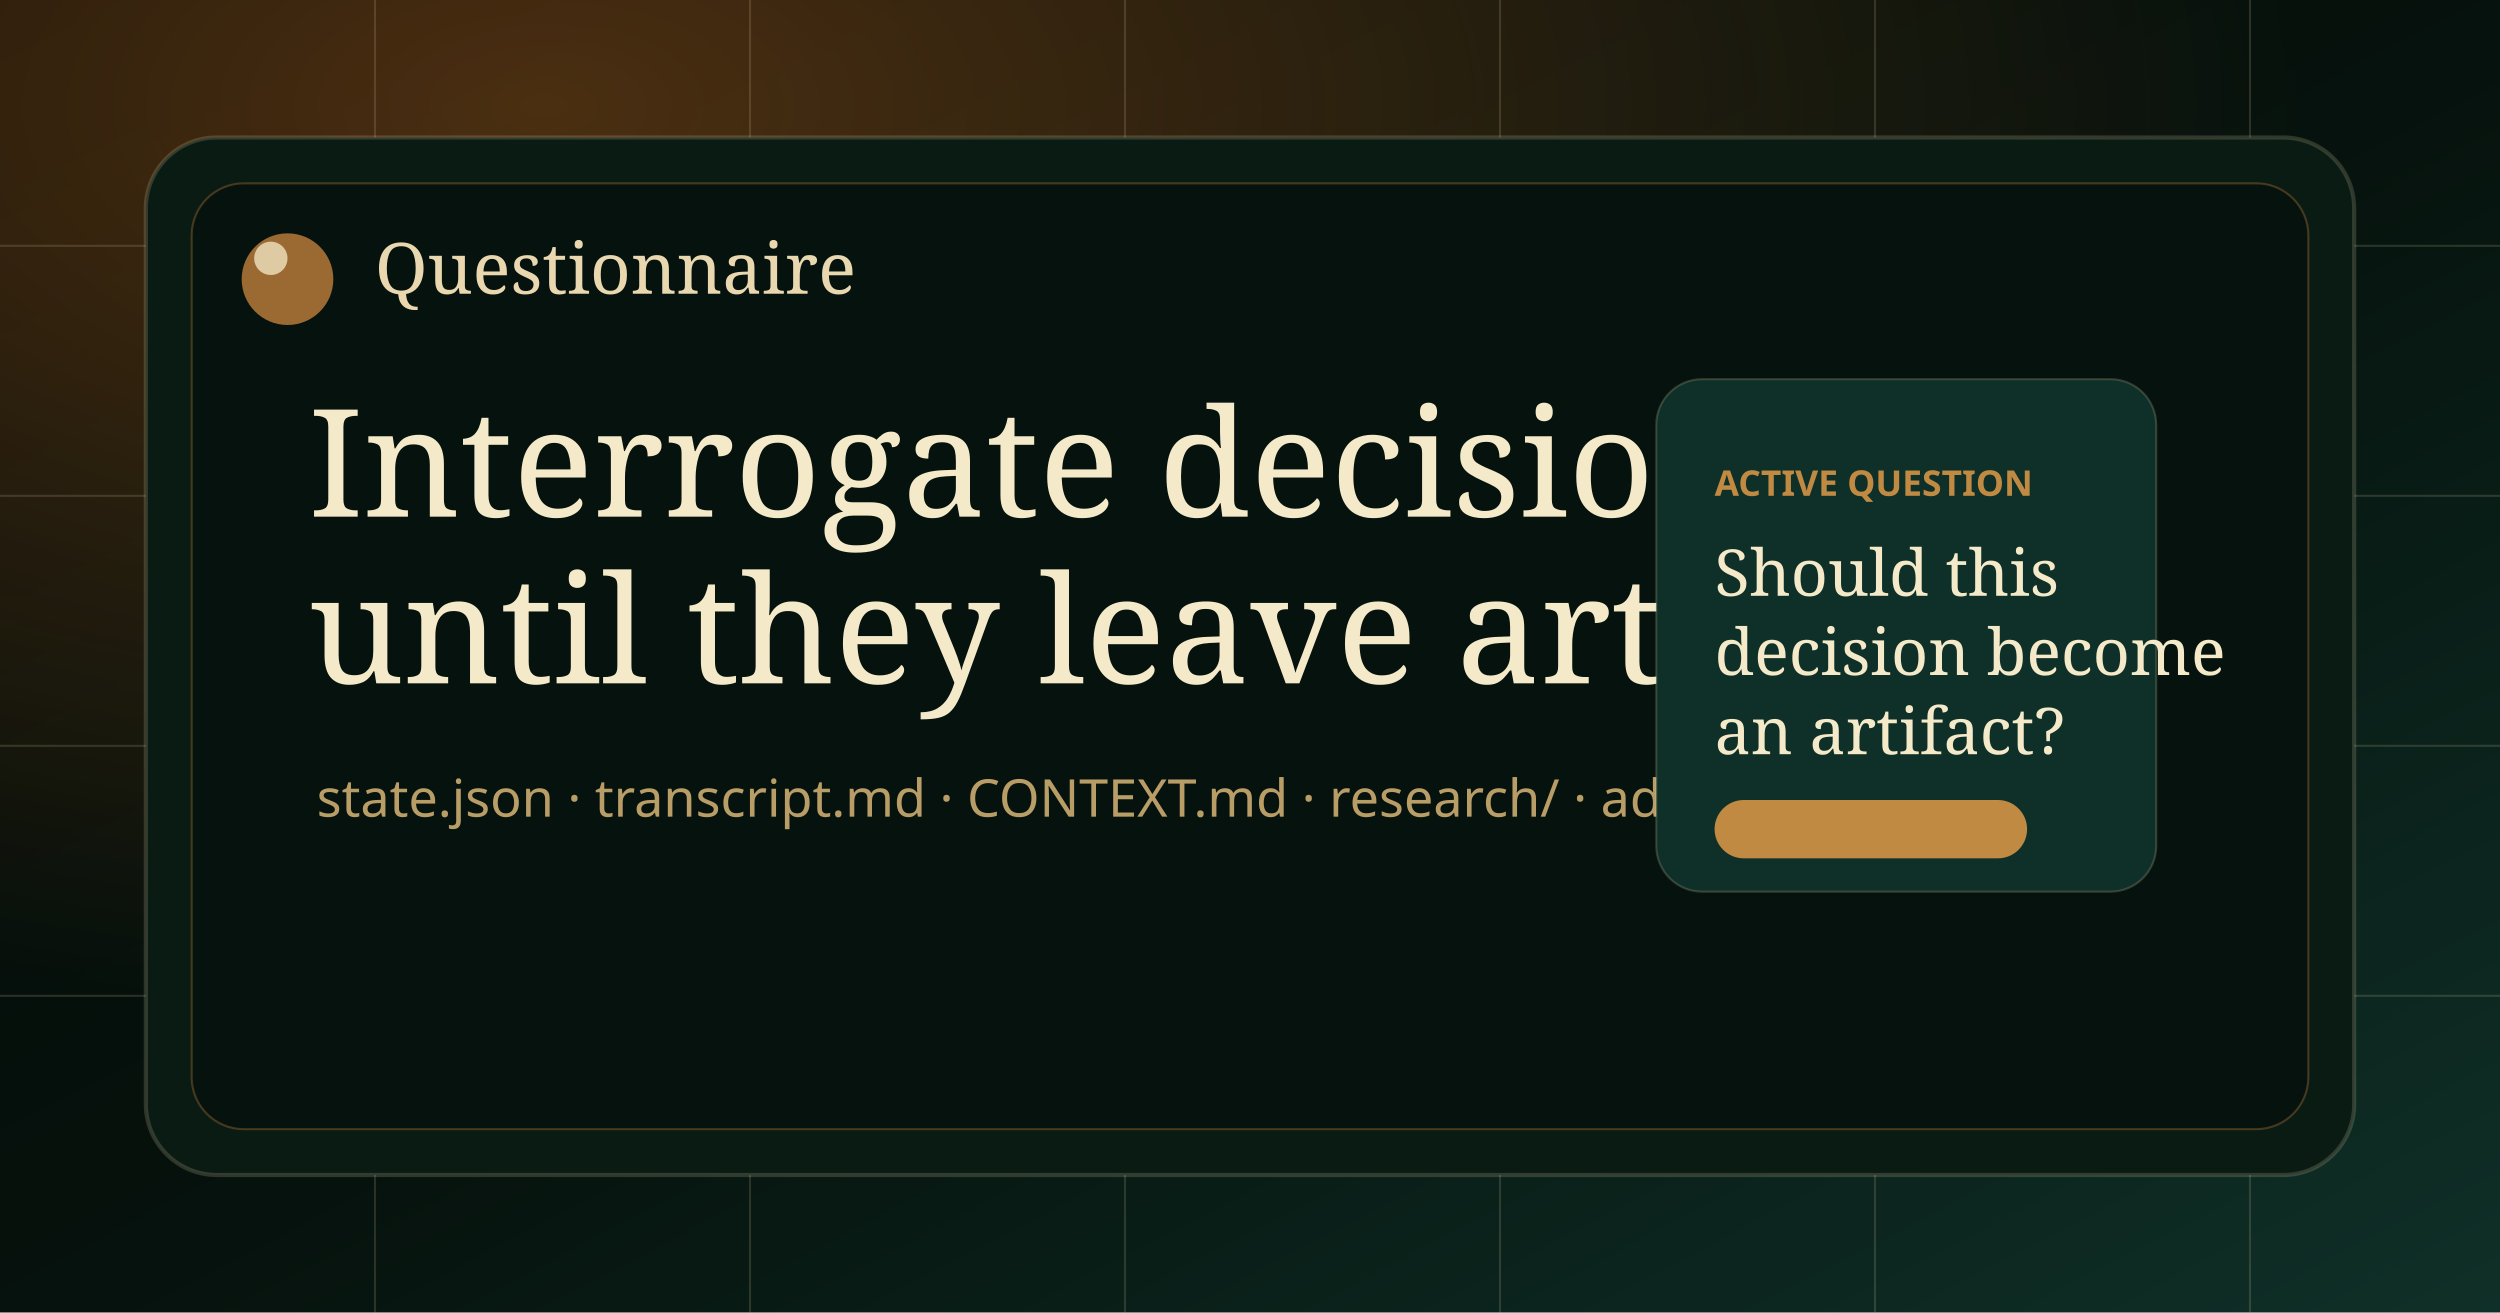
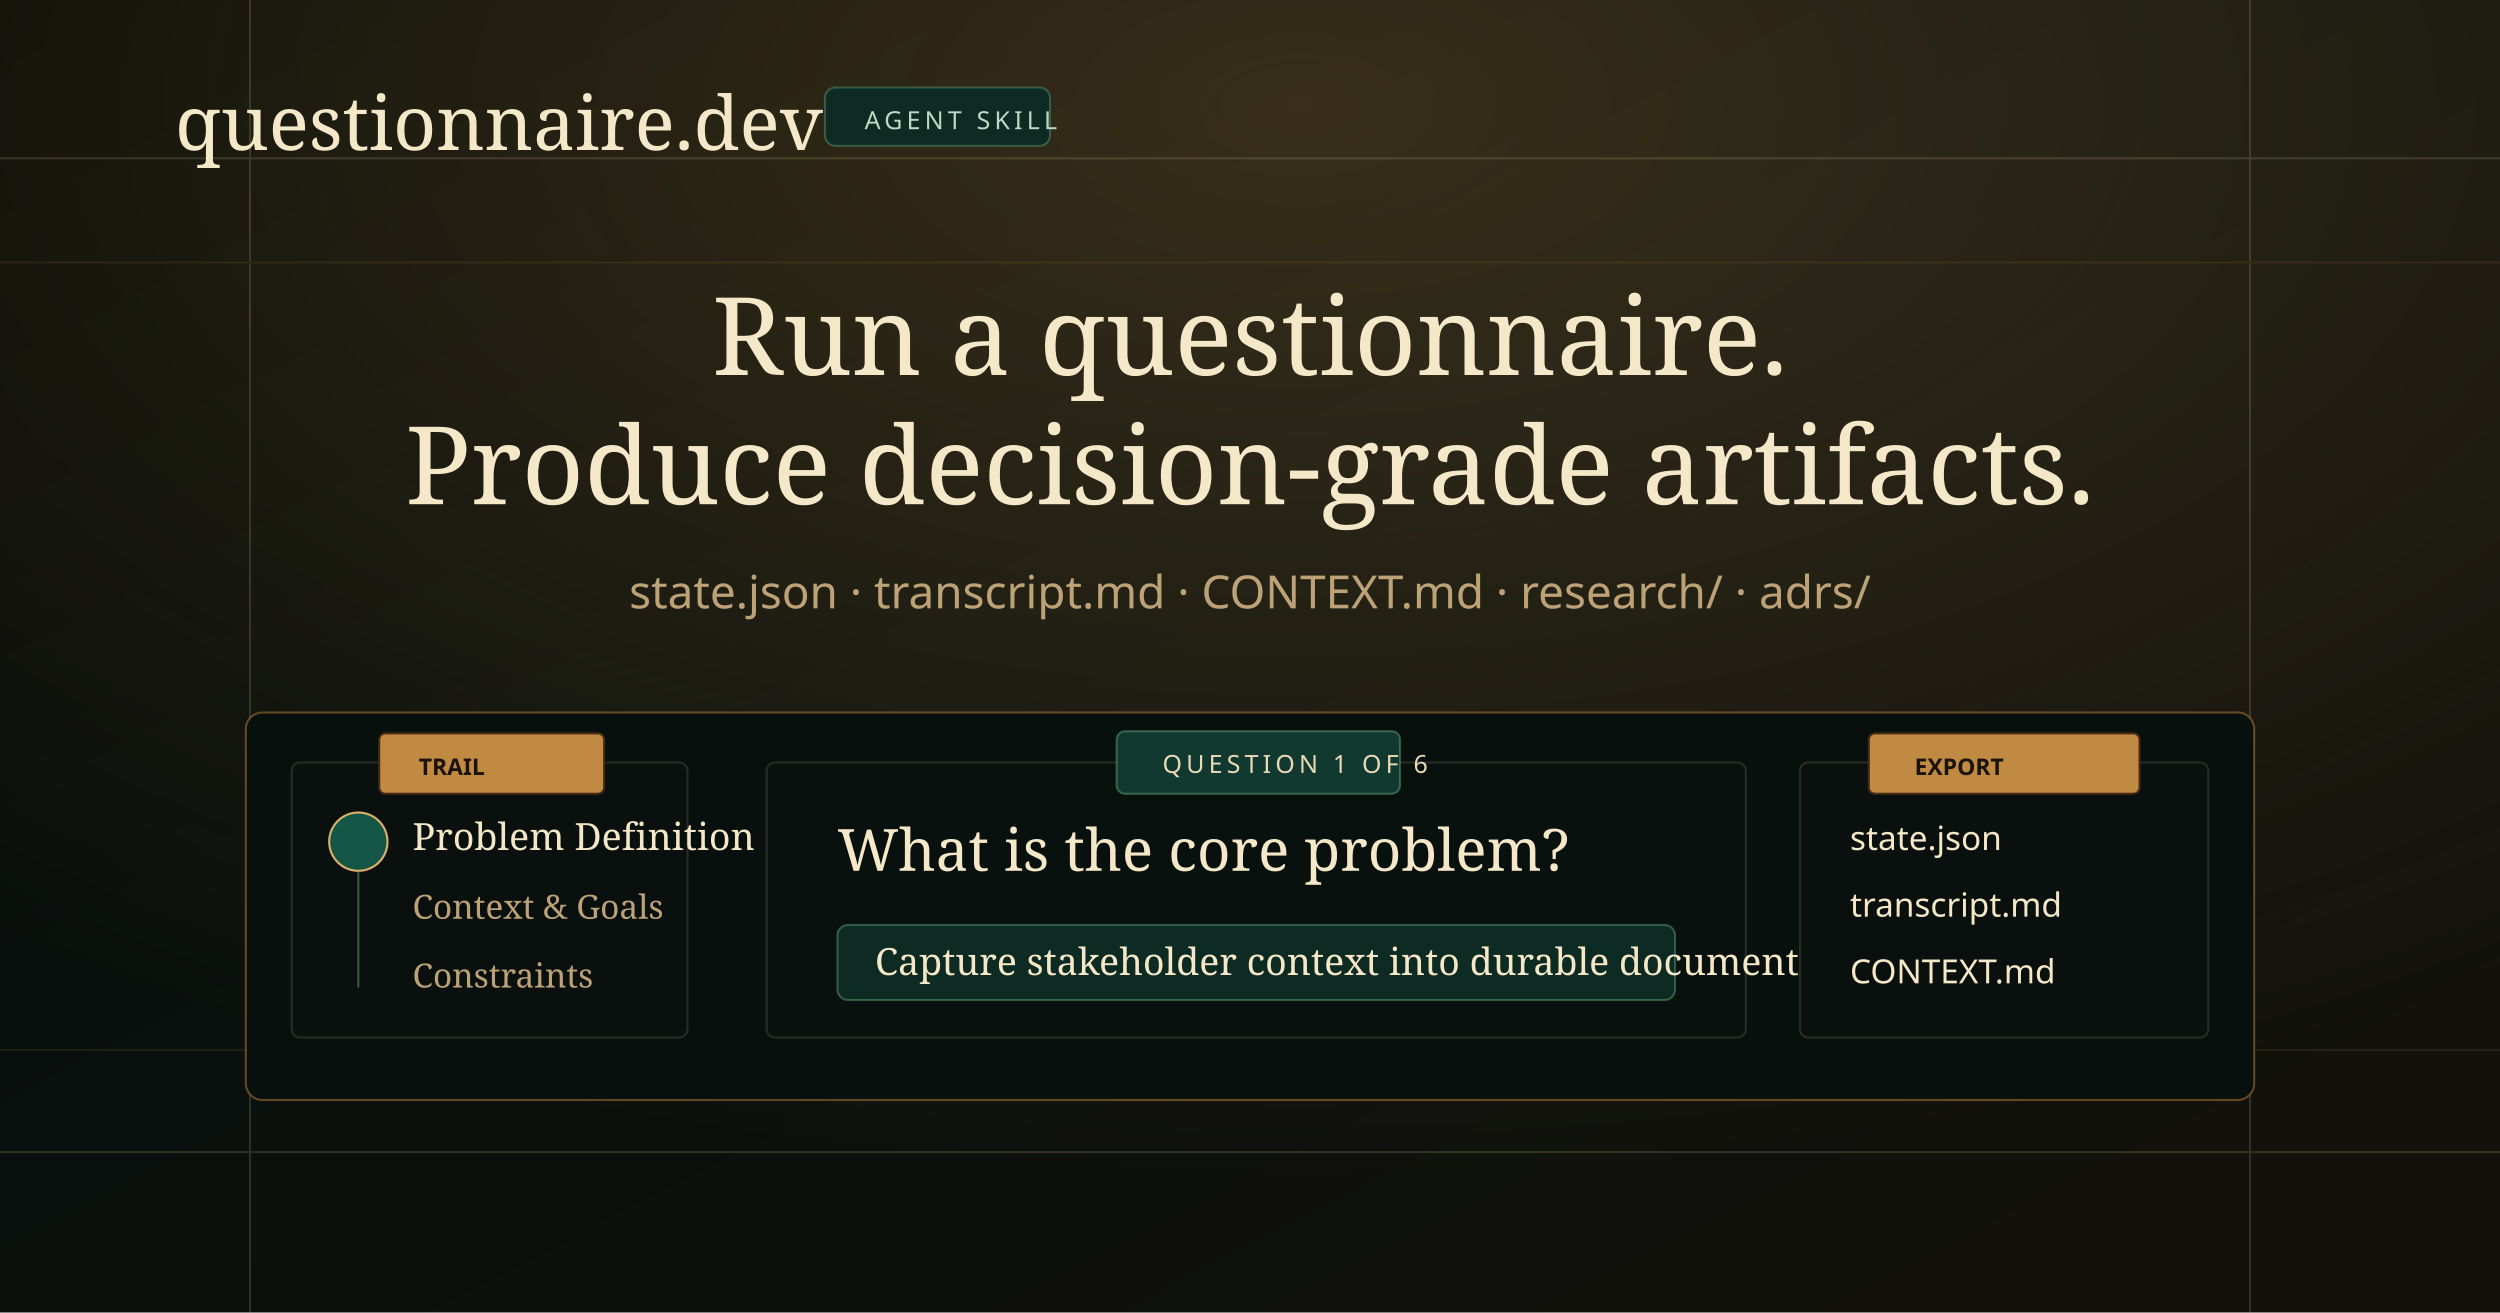
- <svg xmlns="http://www.w3.org/2000/svg" width="1200" height="630" viewBox="0 0 1200 630" role="img" aria-label="Questionnaire Agent Skill social preview">
+ <svg xmlns="http://www.w3.org/2000/svg" width="1200" height="630" viewBox="0 0 1200 630" role="img" aria-label="Questionnaire.dev live run social preview">
  <defs>
    <linearGradient id="bg" x1="0" x2="1" y1="0" y2="1">
      <stop offset="0" stop-color="#030806" />
-       <stop offset=".52" stop-color="#06120d" />
-       <stop offset="1" stop-color="#0f3028" />
+       <stop offset=".45" stop-color="#0a100d" />
+       <stop offset="1" stop-color="#14110c" />
    </linearGradient>
-     <radialGradient id="glow" cx=".22" cy=".08" r=".7">
-       <stop offset="0" stop-color="#e07a24" stop-opacity=".32" />
-       <stop offset="1" stop-color="#e07a24" stop-opacity="0" />
+     <radialGradient id="glow" cx=".52" cy=".08" r=".82">
+       <stop offset="0" stop-color="#c08a43" stop-opacity=".26" />
+       <stop offset="1" stop-color="#c08a43" stop-opacity="0" />
    </radialGradient>
  </defs>
  <rect width="1200" height="630" fill="url(#bg)" />
  <rect width="1200" height="630" fill="url(#glow)" />
  <g opacity=".16">
-     <path d="M0 118h1200M0 238h1200M0 358h1200M0 478h1200" stroke="#e9d8af" />
-     <path d="M180 0v630M360 0v630M540 0v630M720 0v630M900 0v630M1080 0v630" stroke="#e9d8af" />
+     <path d="M0 76h1200M0 553h1200M120 0v630M1080 0v630" stroke="#e9d8af" />
+     <path d="M0 126h1200M0 504h1200" stroke="#9b6a32" />
  </g>
-   <g transform="translate(70 66)">
-     <rect width="1060" height="498" rx="34" fill="#0a1b14" stroke="#e9d8af" stroke-opacity=".18" stroke-width="2" />
-     <rect x="22" y="22" width="1016" height="454" rx="25" fill="#06120d" stroke="#9b6a32" stroke-opacity=".42" />
-     <circle cx="68" cy="68" r="22" fill="#9b6a32" />
-     <circle cx="60" cy="58" r="8" fill="#f4e9c8" opacity=".75" />
-     <text x="110" y="75" fill="#e9d8af" font-family="Georgia, serif" font-size="34">Questionnaire</text>
-     <text x="78" y="182" fill="#f4e9c8" font-family="Georgia, serif" font-size="72">Interrogate decisions</text>
-     <text x="78" y="262" fill="#f4e9c8" font-family="Georgia, serif" font-size="72">until they leave artifacts.</text>
-     <text x="82" y="326" fill="#b99d67" font-family="Aptos, Segoe UI, sans-serif" font-size="25">state.json · transcript.md · CONTEXT.md · research/ · adrs/</text>
-     <g transform="translate(725 116)">
-       <rect width="240" height="246" rx="22" fill="#0f3028" stroke="#e9d8af" stroke-opacity=".2" />
-       <text x="28" y="56" fill="#c08a43" font-family="Aptos, Segoe UI, sans-serif" font-size="17" font-weight="700">ACTIVE QUESTION</text>
-       <text x="28" y="104" fill="#f4e9c8" font-family="Georgia, serif" font-size="31">Should this</text>
-       <text x="28" y="142" fill="#f4e9c8" font-family="Georgia, serif" font-size="31">decision become</text>
-       <text x="28" y="180" fill="#f4e9c8" font-family="Georgia, serif" font-size="31">an artifact?</text>
-       <rect x="28" y="202" width="150" height="28" rx="14" fill="#c08a43" />
+   <g transform="translate(84 72)">
+     <text x="0" y="0" fill="#f5e8c8" font-family="Georgia, serif" font-size="36">questionnaire.dev</text>
+     <rect x="312" y="-30" width="108" height="28" rx="5" fill="#0d2a23" stroke="#61a376" stroke-opacity=".42" />
+     <text x="331" y="-10" fill="#b9dac3" font-family="Aptos, Segoe UI, sans-serif" font-size="12" letter-spacing="2">AGENT SKILL</text>
+   </g>
+   <text x="600" y="180" fill="#f5e8c8" font-family="Georgia, serif" font-size="52" text-anchor="middle">Run a questionnaire.</text>
+   <text x="600" y="242" fill="#f5e8c8" font-family="Georgia, serif" font-size="52" text-anchor="middle">Produce decision-grade artifacts.</text>
+   <text x="600" y="292" fill="#bca276" font-family="Aptos, Segoe UI, sans-serif" font-size="22" text-anchor="middle">state.json · transcript.md · CONTEXT.md · research/ · adrs/</text>
+   <g transform="translate(118 342)">
+     <rect width="964" height="186" rx="8" fill="#07100d" stroke="#9b6a32" stroke-opacity=".62" />
+     <g transform="translate(22 24)">
+       <rect width="190" height="132" rx="4" fill="#0a100d" stroke="#ead9b6" stroke-opacity=".14" />
+       <rect x="42" y="-14" width="108" height="29" rx="3" fill="#c08a43" stroke="#432914" />
+       <text x="61" y="6" fill="#1b1208" font-family="Aptos, Segoe UI, sans-serif" font-size="11" font-weight="700">TRAIL</text>
+       <circle cx="32" cy="38" r="14" fill="#145747" stroke="#e1b06a" />
+       <path d="M32 52v56" stroke="#61a376" stroke-opacity=".5" />
+       <text x="58" y="42" fill="#f5e8c8" font-family="Georgia, serif" font-size="18">Problem Definition</text>
+       <text x="58" y="75" fill="#bca276" font-family="Georgia, serif" font-size="16">Context &amp; Goals</text>
+       <text x="58" y="108" fill="#bca276" font-family="Georgia, serif" font-size="16">Constraints</text>
+     </g>
+     <g transform="translate(250 24)">
+       <rect width="470" height="132" rx="4" fill="#08110e" stroke="#ead9b6" stroke-opacity=".14" />
+       <rect x="168" y="-15" width="136" height="30" rx="4" fill="#11392f" stroke="#61a376" stroke-opacity=".5" />
+       <text x="190" y="5" fill="#ead9b6" font-family="Aptos, Segoe UI, sans-serif" font-size="12" letter-spacing="2">QUESTION 1 OF 6</text>
+       <text x="34" y="52" fill="#f5e8c8" font-family="Georgia, serif" font-size="28">What is the core problem?</text>
+       <rect x="34" y="78" width="402" height="36" rx="5" fill="#0d2a23" stroke="#61a376" stroke-opacity=".48" />
+       <text x="52" y="102" fill="#f5e8c8" font-family="Georgia, serif" font-size="18">Capture stakeholder context into durable documentation.</text>
+     </g>
+     <g transform="translate(746 24)">
+       <rect width="196" height="132" rx="4" fill="#0a100d" stroke="#ead9b6" stroke-opacity=".14" />
+       <rect x="33" y="-14" width="130" height="29" rx="3" fill="#c08a43" stroke="#432914" />
+       <text x="55" y="6" fill="#1b1208" font-family="Aptos, Segoe UI, sans-serif" font-size="11" font-weight="700">EXPORT</text>
+       <text x="24" y="42" fill="#f5e8c8" font-family="Aptos, Segoe UI, sans-serif" font-size="16">state.json</text>
+       <text x="24" y="74" fill="#f5e8c8" font-family="Aptos, Segoe UI, sans-serif" font-size="16">transcript.md</text>
+       <text x="24" y="106" fill="#f5e8c8" font-family="Aptos, Segoe UI, sans-serif" font-size="16">CONTEXT.md</text>
    </g>
  </g>
</svg>
